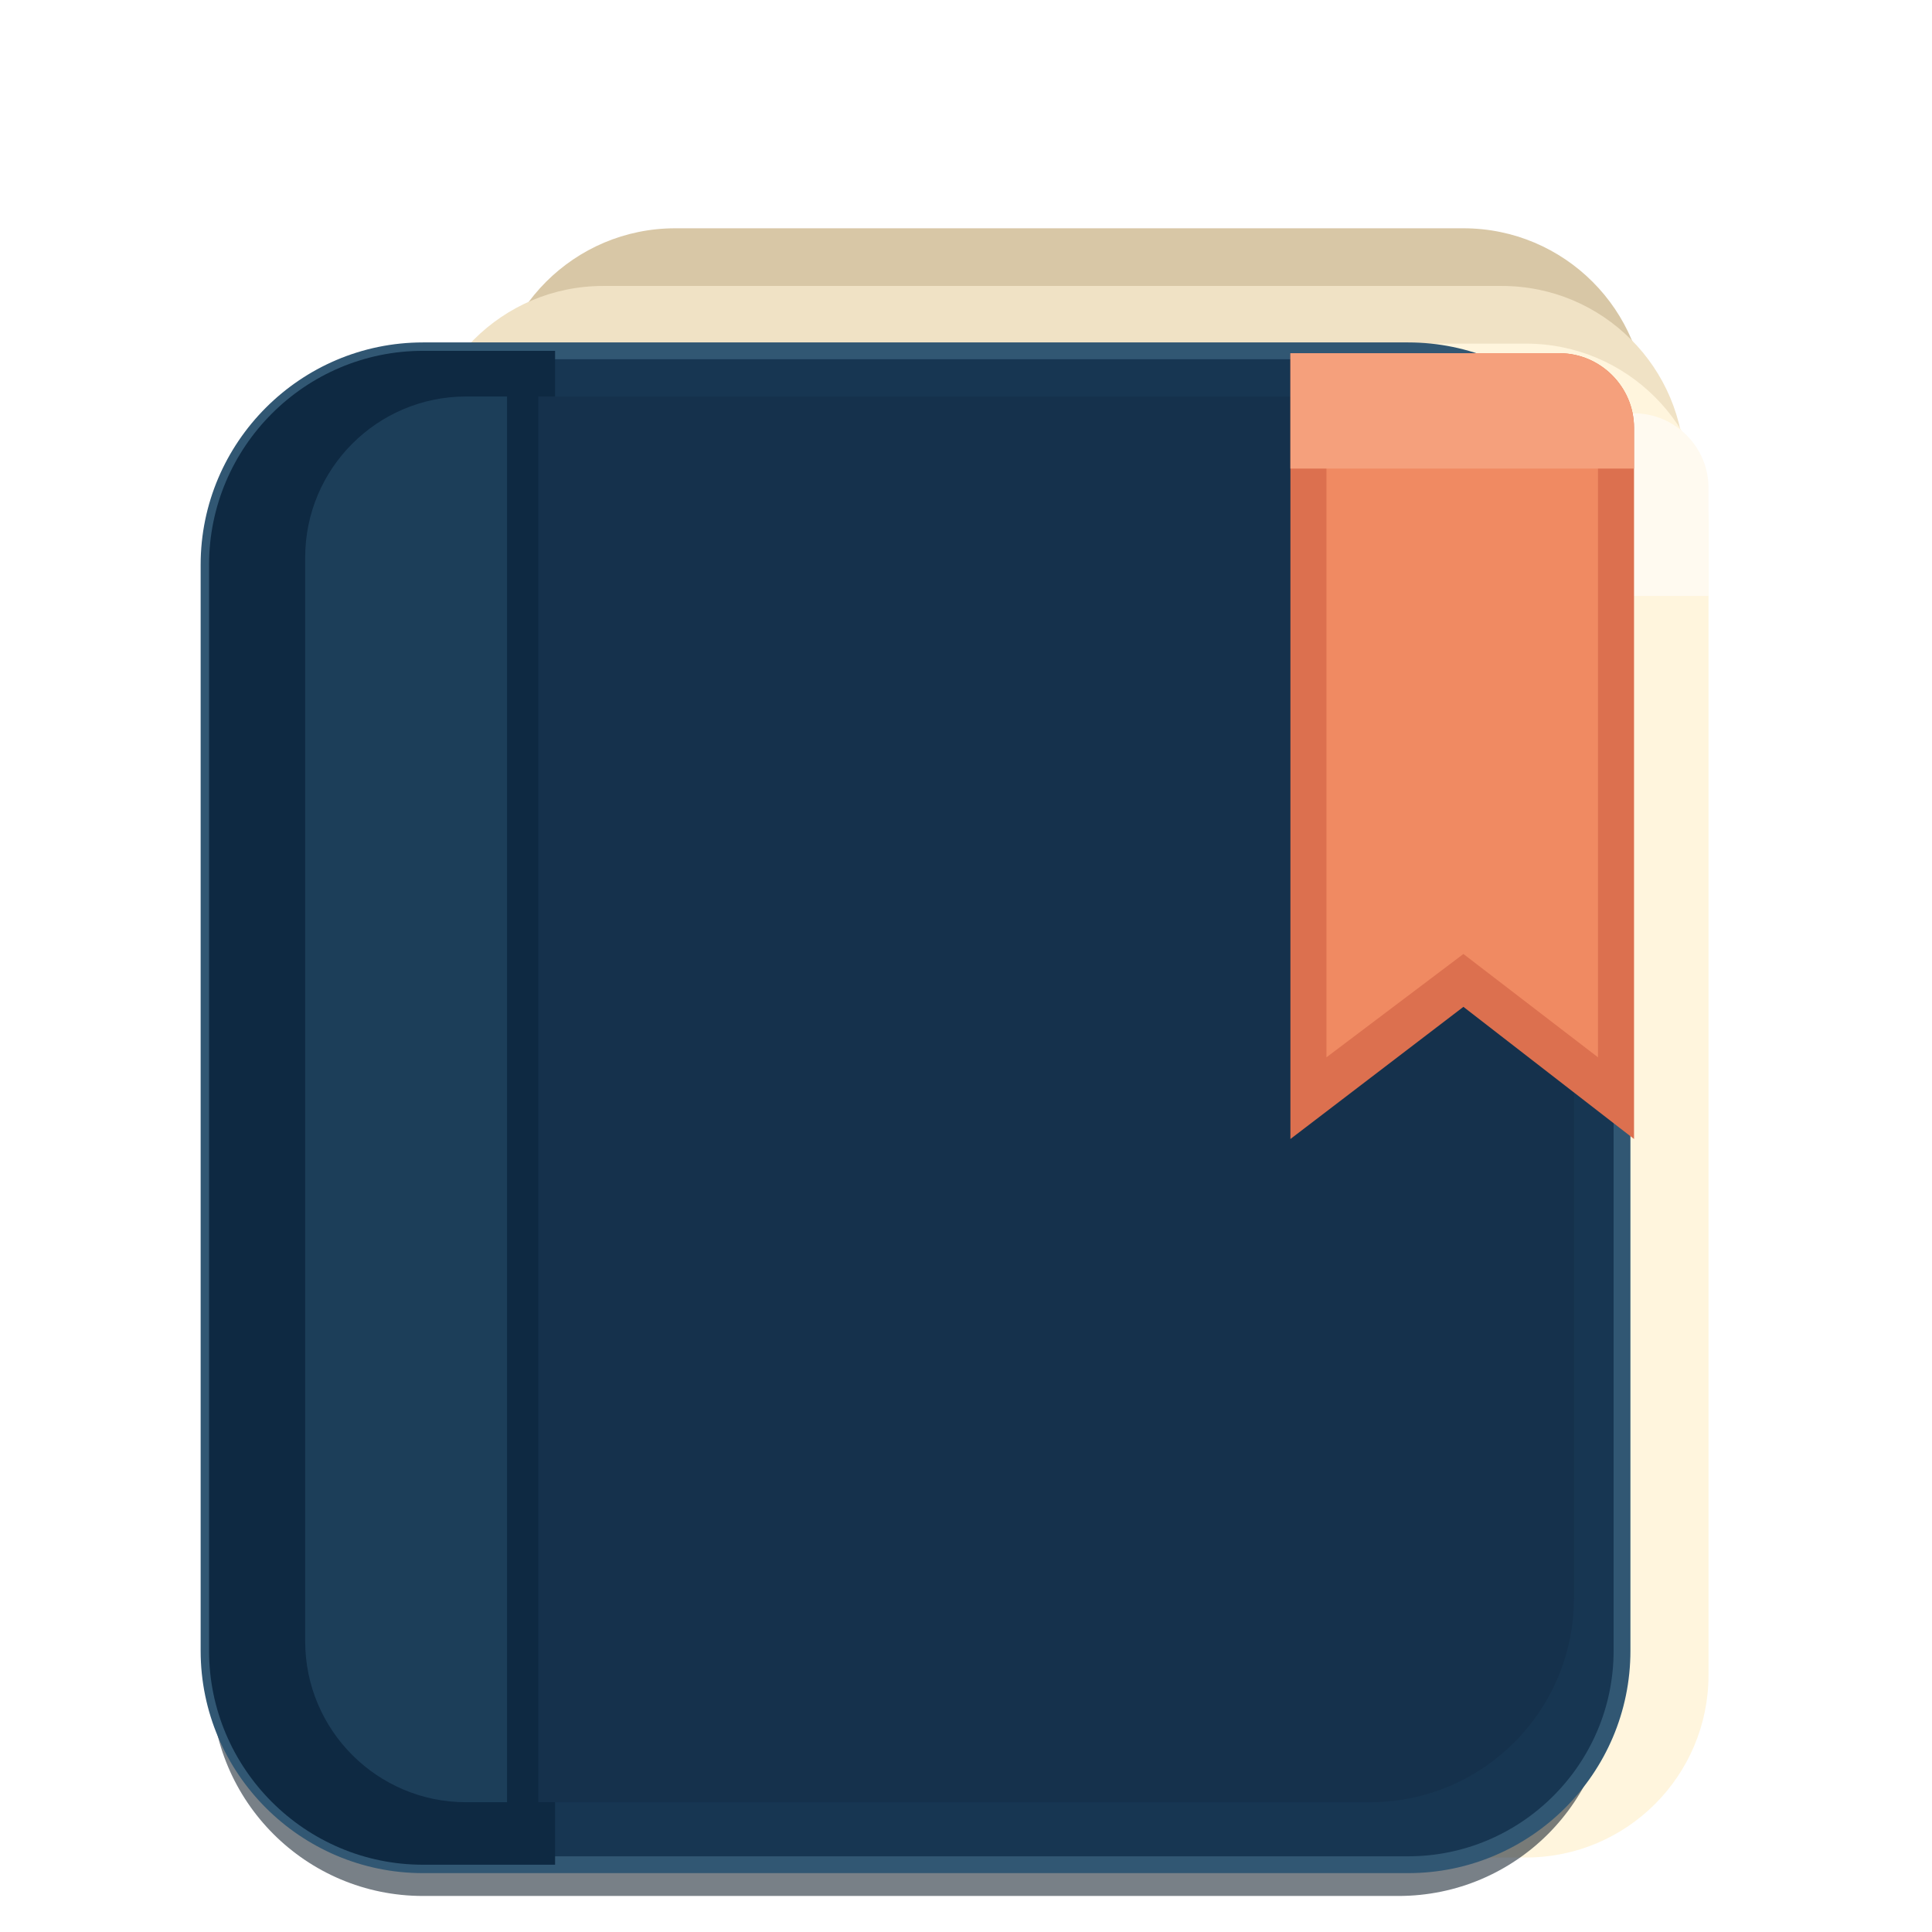
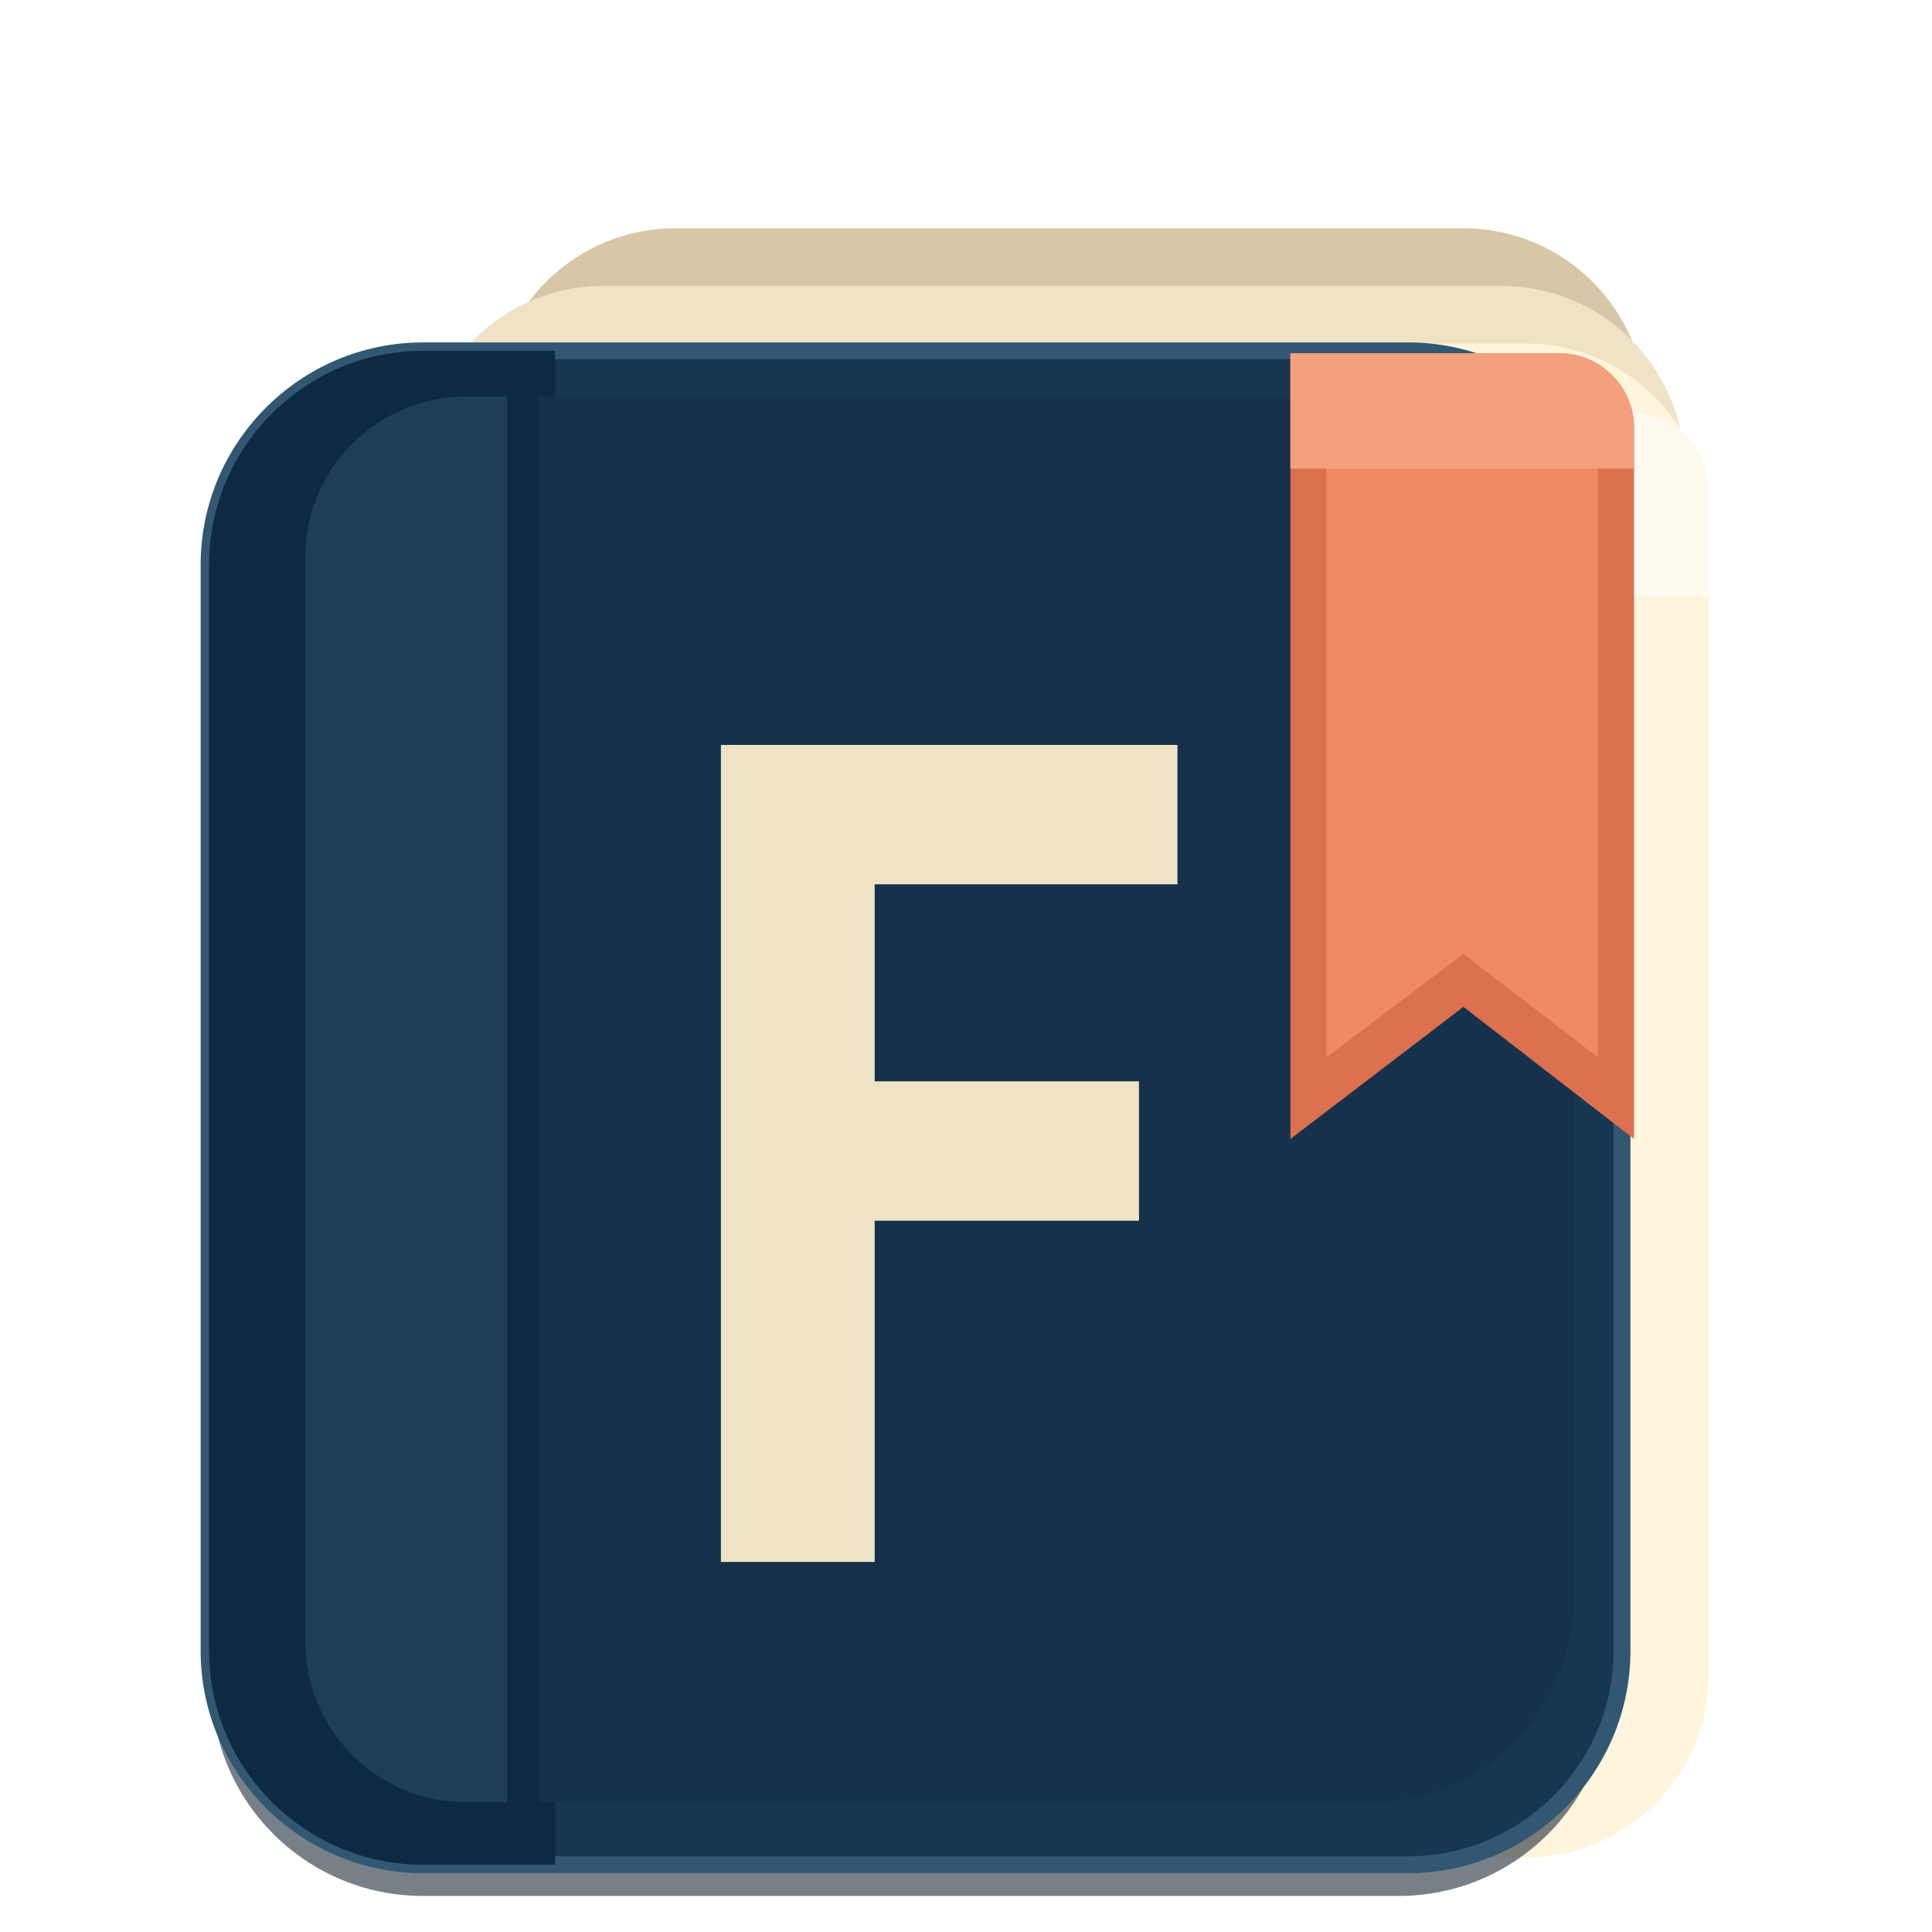
<svg xmlns="http://www.w3.org/2000/svg" width="1024" height="1024" viewBox="110 110 804 804">
  <rect x="315" y="205" width="480" height="630" rx="76" fill="#d8c7a6" />
  <rect x="285" y="229" width="526" height="630" rx="76" fill="#f0e2c5" />
  <rect x="259" y="253" width="562" height="630" rx="76" fill="#fff5dd" />
  <path d="M290 282h500c17 0 31 14 31 31v45H290v-76Z" fill="#fffaf0" />
  <rect x="198" y="275" width="582" height="624" rx="88" fill="#091725" opacity=".55" />
  <path d="M286 256h410c49 0 89 40 89 89v452c0 49-40 89-89 89H286c-49 0-89-40-89-89V345c0-49 40-89 89-89Z" fill="#173652" stroke="#315773" stroke-width="7" />
  <path d="M286 256h55v630h-55c-49 0-89-40-89-89V345c0-49 40-89 89-89Z" fill="#0e2942" />
  <path d="M334 275h346c47 0 85 38 85 85v415c0 47-38 85-85 85H334V275Z" fill="#15314c" />
  <path d="M304 275h17v585h-17c-37 0-67-30-67-67V342c0-37 30-67 67-67Z" fill="#244966" opacity=".65" />
+   <path d="M410 420h190v58H474v82h110v58H474v142h-64V420Z" fill="#f0e2c5" />
  <path d="M647 257h112c17 0 31 14 31 31v296l-71-55-72 55V257Z" fill="#dc704f" />
  <path d="M662 272h82c17 0 31 14 31 31v247l-56-43-57 43V272Z" fill="#f08a62" />
  <path d="M647 257h112c17 0 31 14 31 31v17H647v-48Z" fill="#f5a07c" />
</svg>
